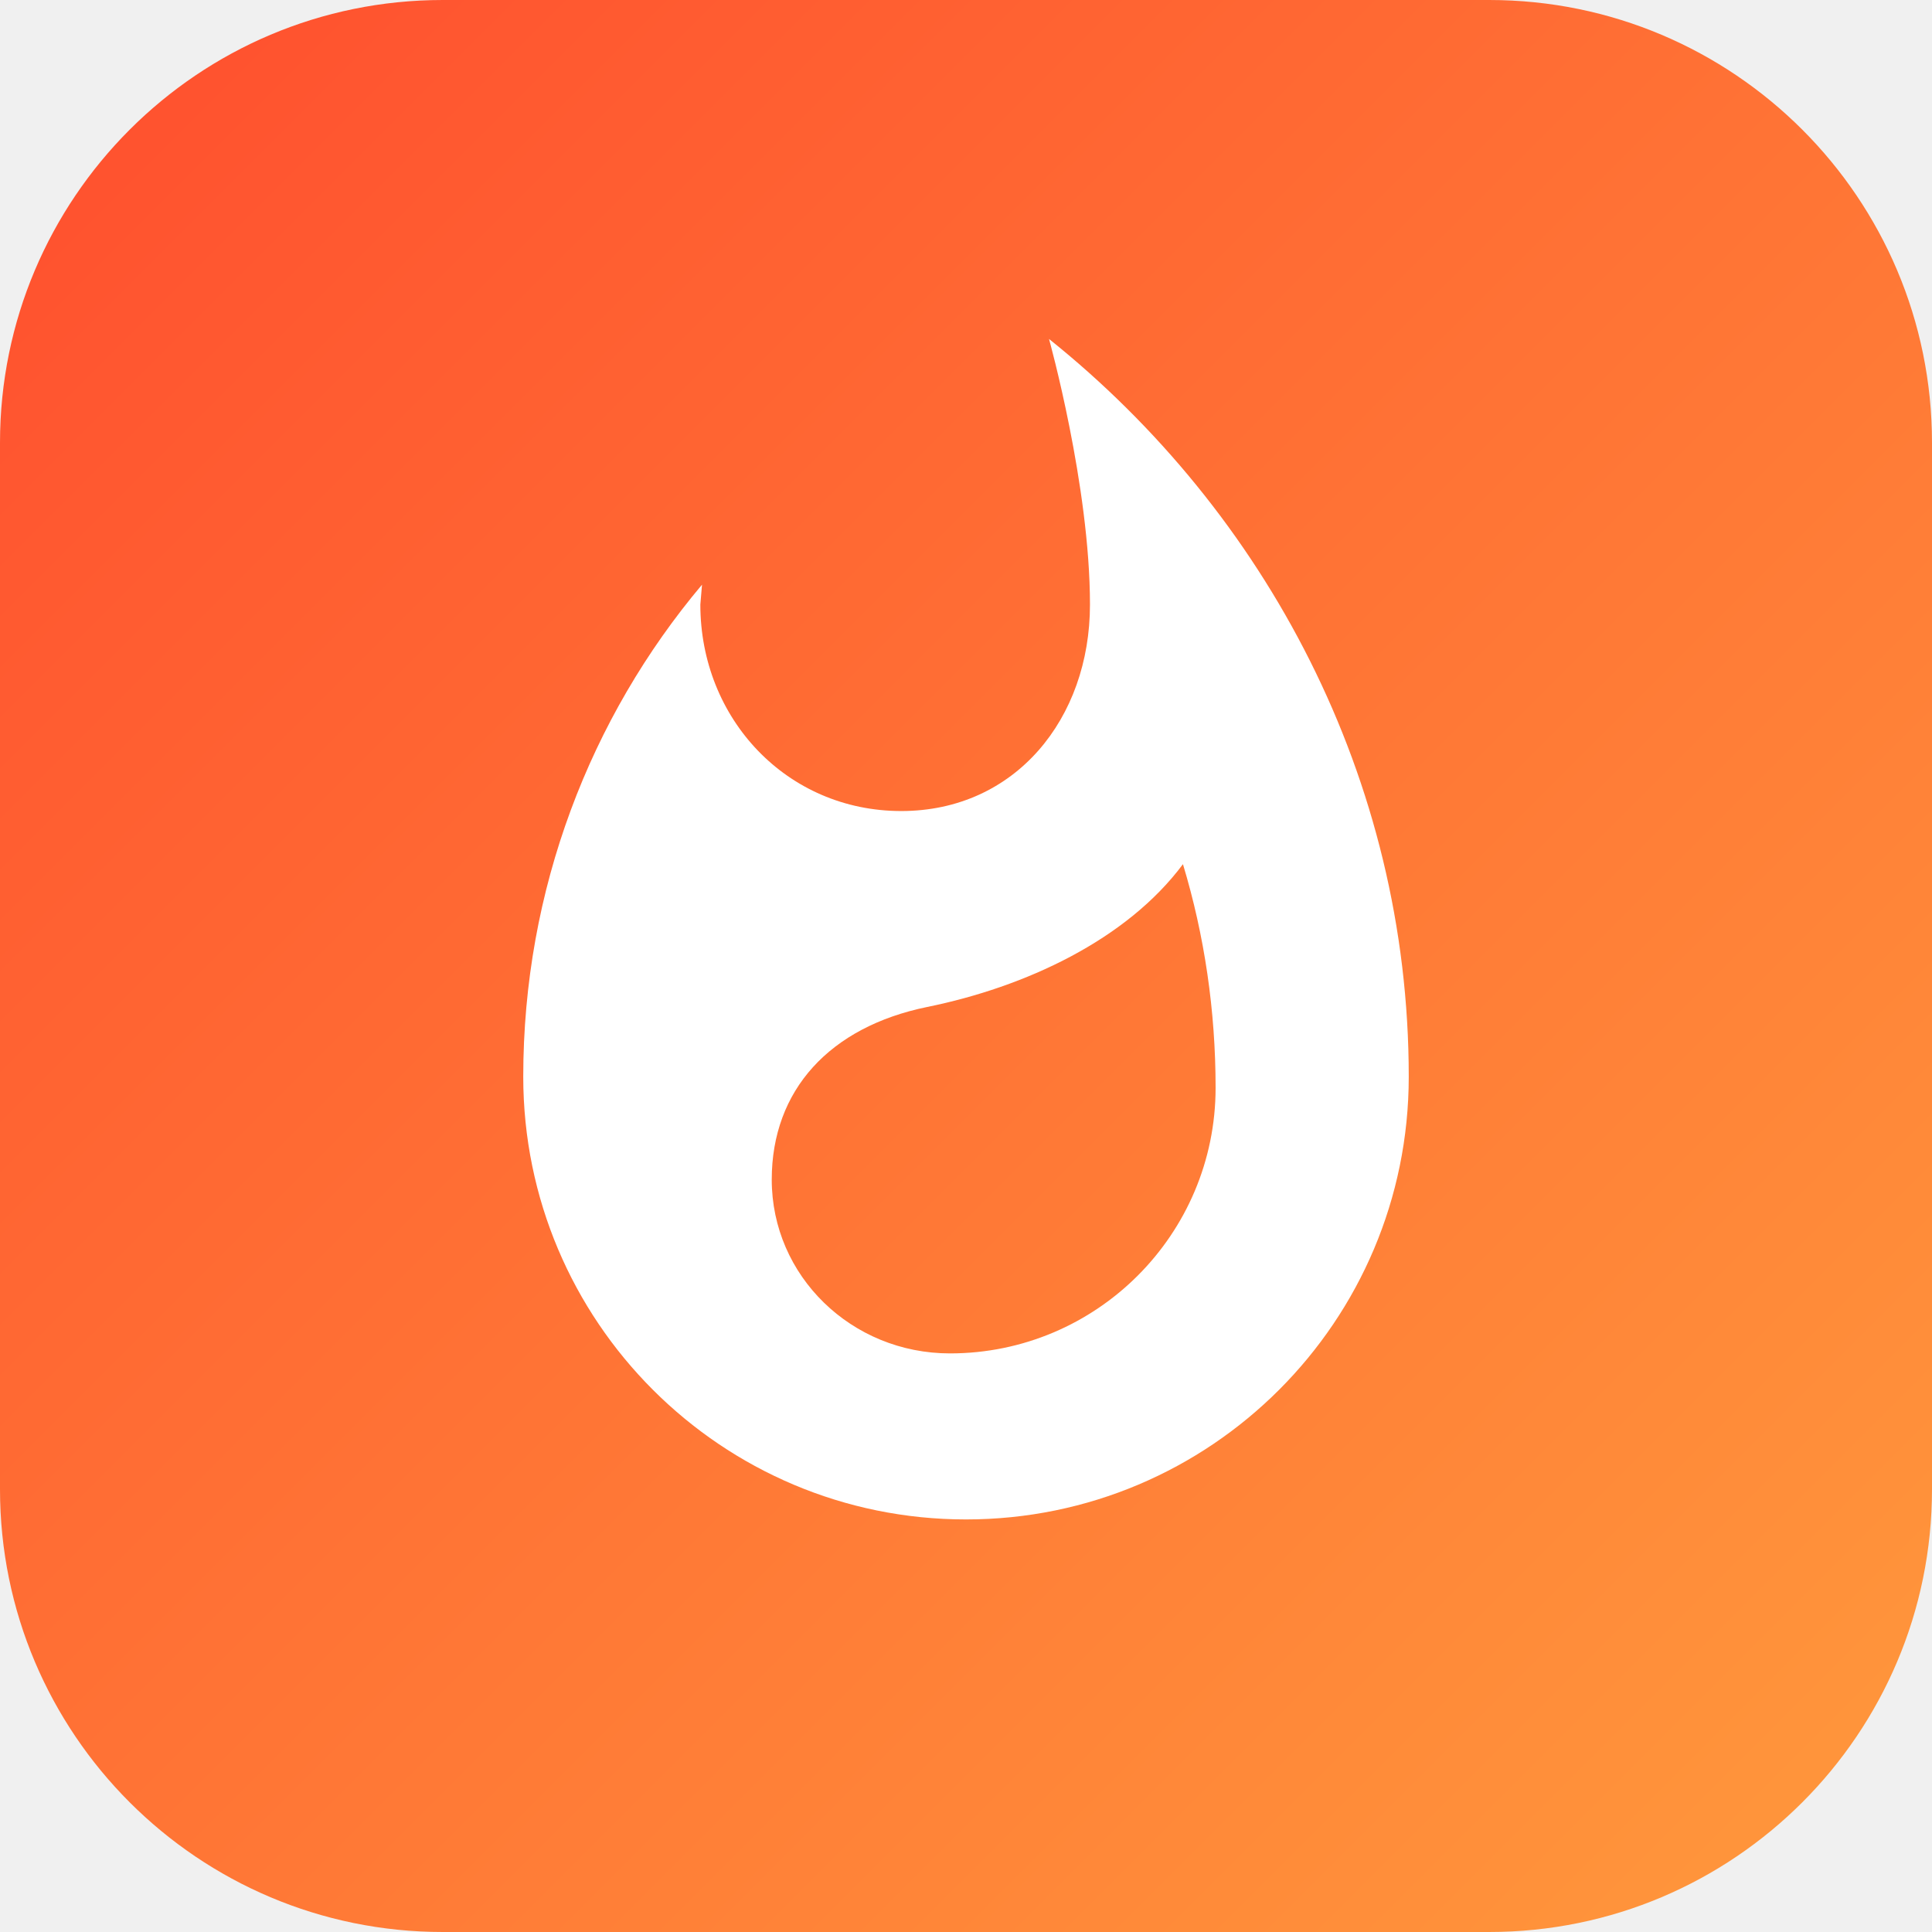
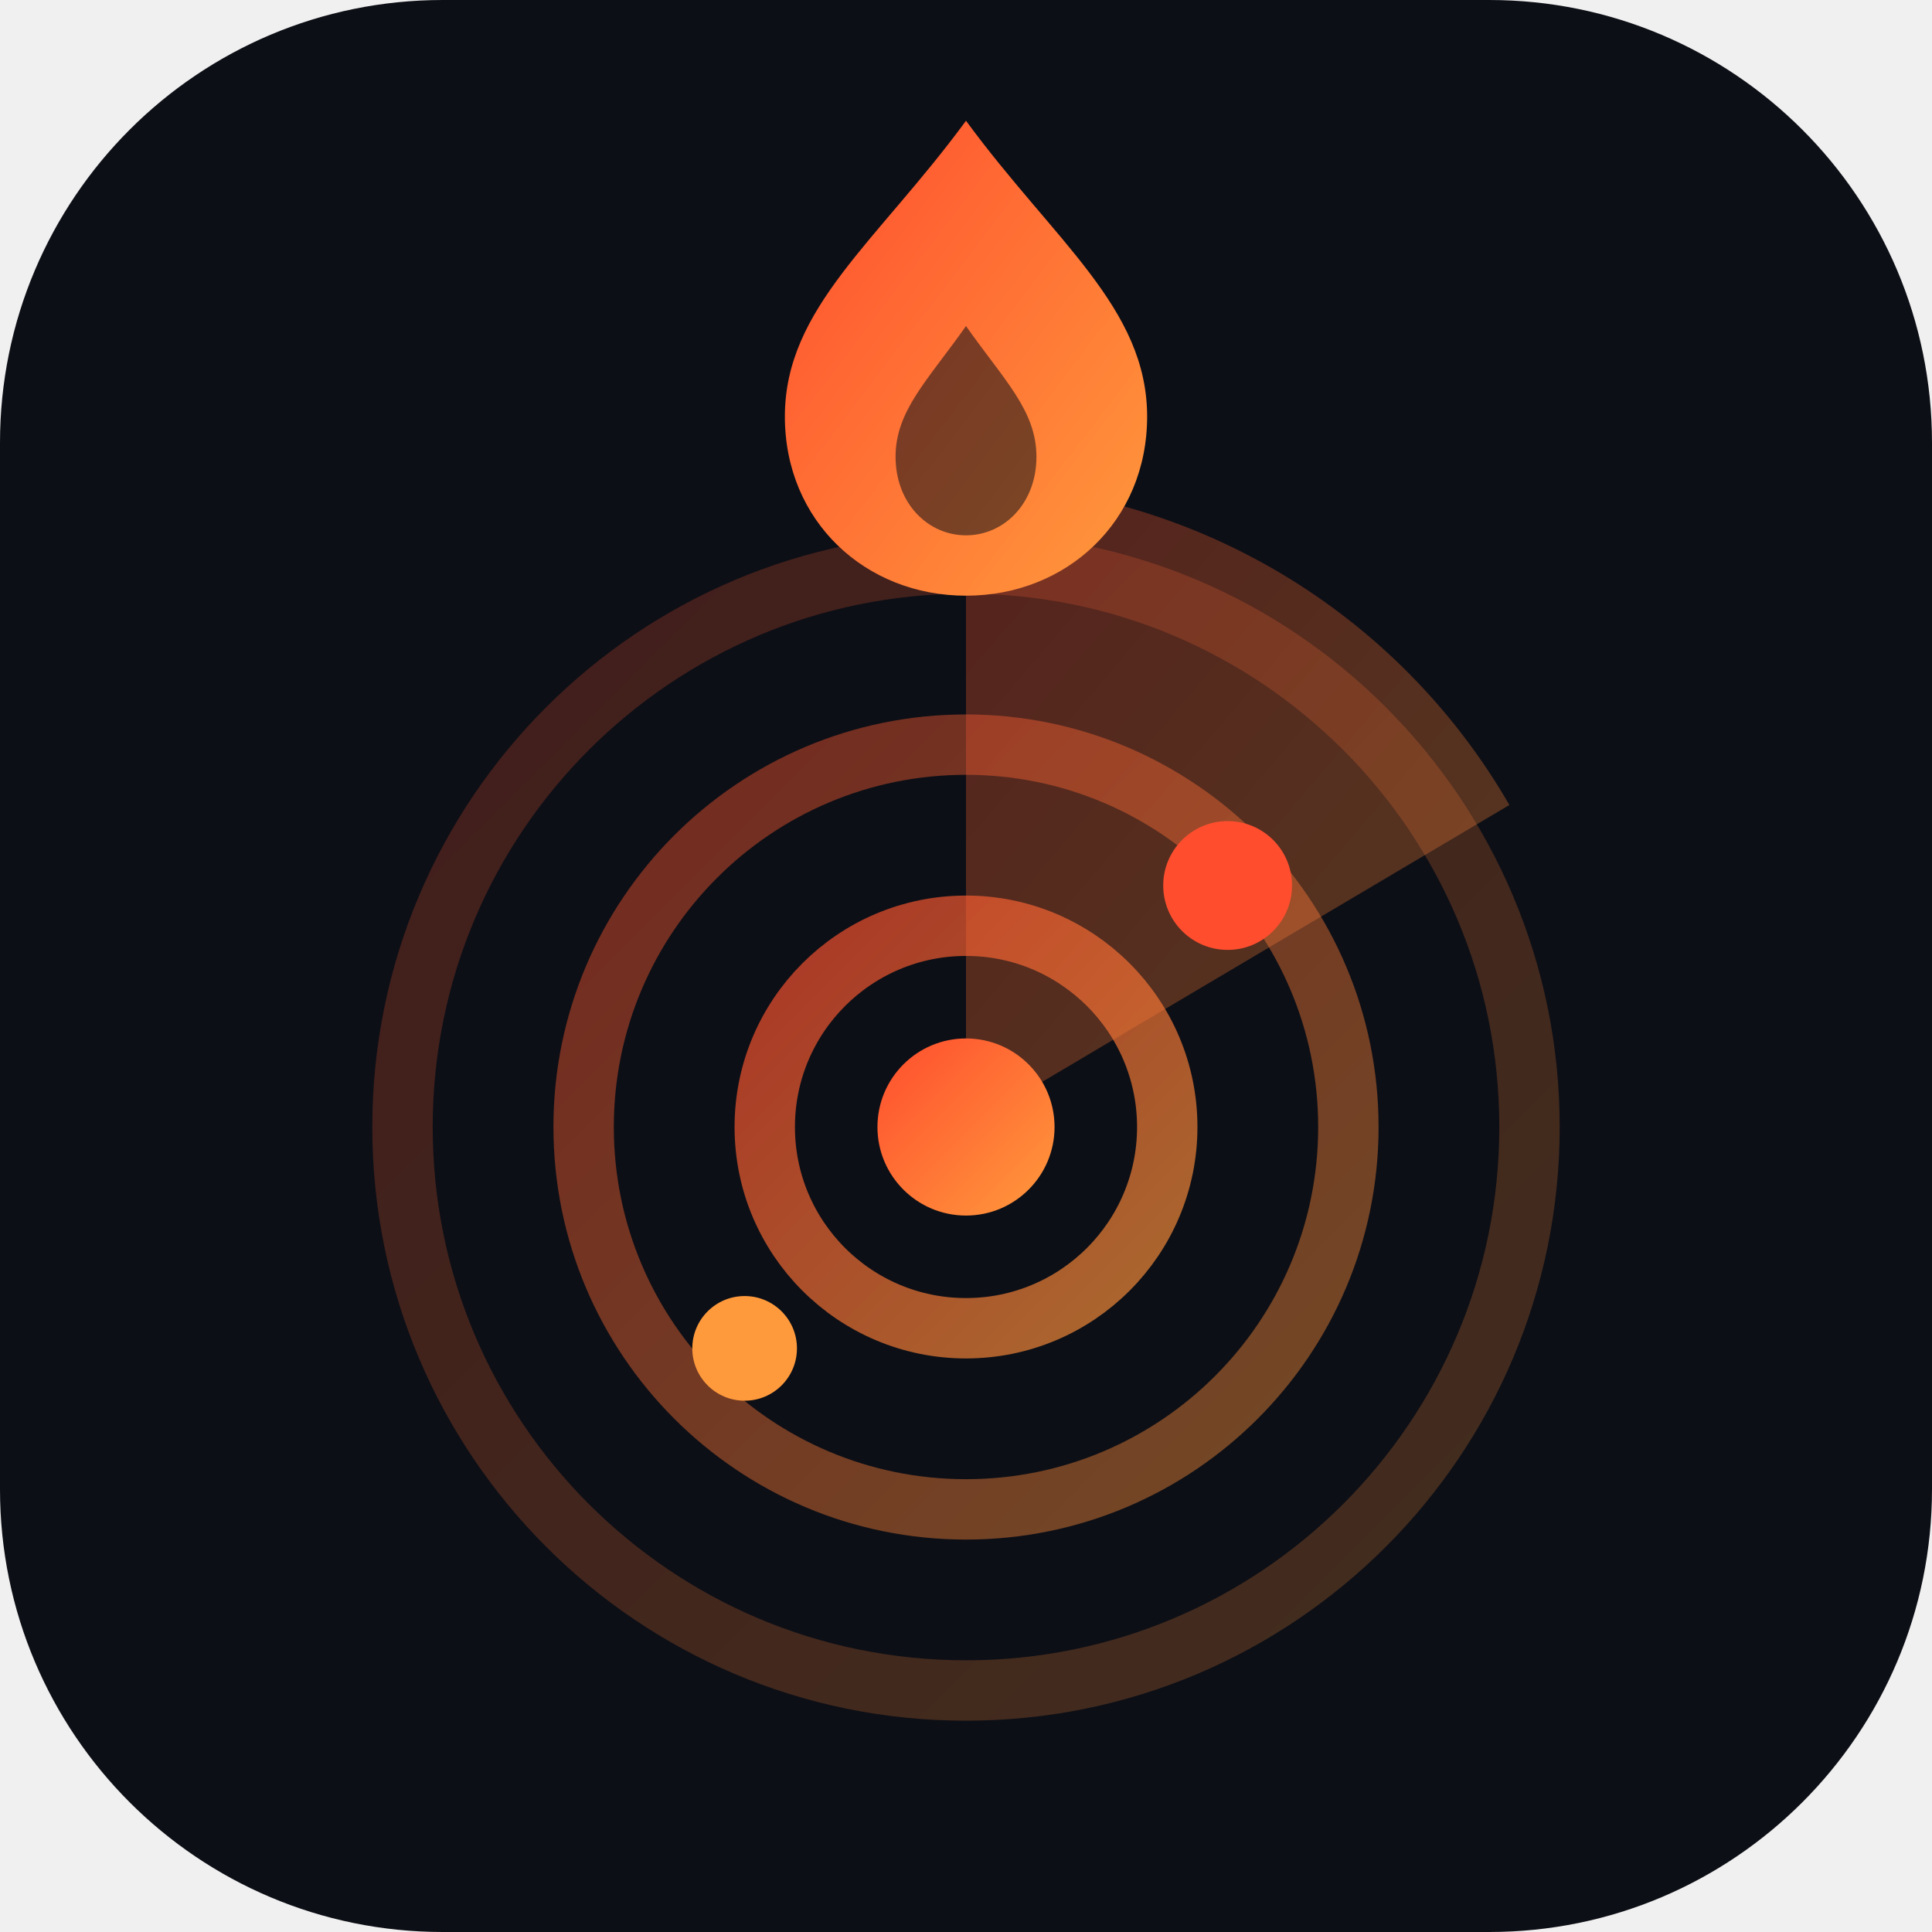
<svg xmlns="http://www.w3.org/2000/svg" viewBox="0 0 96 96" width="96" height="96">
  <defs>
-     <linearGradient id="bg" x1="0" y1="0" x2="1" y2="1">
+     <linearGradient id="ember" x1="0" y1="0" x2="1" y2="1">
      <stop offset="0" stop-color="#ff4d2e" />
      <stop offset="1" stop-color="#ff9a3c" />
    </linearGradient>
  </defs>
-   <rect width="96" height="96" rx="22" fill="url(#bg)" />
-   <g transform="translate(15,15) scale(2.75)">
-     <path fill="#ffffff" d="M13.5.67s.74 2.65.74 4.8c0 2.06-1.35 3.73-3.41 3.73-2.07 0-3.63-1.67-3.63-3.73l.03-.36C5.21 7.51 4 10.62 4 14c0 4.42 3.58 8 8 8s8-3.58 8-8C20 8.61 17.41 3.8 13.5.67zM11.71 19c-1.78 0-3.22-1.4-3.22-3.14 0-1.62 1.05-2.76 2.81-3.12 1.77-.36 3.6-1.21 4.62-2.58.39 1.29.59 2.65.59 4.04 0 2.65-2.15 4.8-4.8 4.8z" />
-   </g>
+   <rect width="96" height="96" rx="22" fill="#0d0f16" />
+   <circle cx="48" cy="56" r="28" fill="none" stroke="url(#ember)" stroke-opacity="0.22" stroke-width="3" />
+   <circle cx="48" cy="56" r="19" fill="none" stroke="url(#ember)" stroke-opacity="0.42" stroke-width="3" />
+   <circle cx="48" cy="56" r="10" fill="none" stroke="url(#ember)" stroke-opacity="0.65" stroke-width="3" />
+   <path d="M48 56 L48 24 A32 32 0 0 1 75 40 Z" fill="url(#ember)" opacity="0.30" />
+   <circle cx="61" cy="44" r="3.2" fill="#ff4d2e" />
+   <circle cx="37" cy="67" r="2.6" fill="#ff9a3c" />
+   <circle cx="48" cy="56" r="4.4" fill="url(#ember)" />
+   <path d="M48 6c4.4 6 9 9.3 9 14.7 0 5.2-4 8.9-9 8.9s-9-3.7-9-8.9C39 15.3 43.6 12 48 6z" fill="url(#ember)" />
+   <path d="M48 16.2c1.9 2.7 3.5 4.2 3.5 6.5 0 2.3-1.6 3.9-3.5 3.9s-3.5-1.6-3.5-3.9c0-2.3 1.6-3.8 3.5-6.5z" fill="#0d0f16" opacity="0.55" />
</svg>
